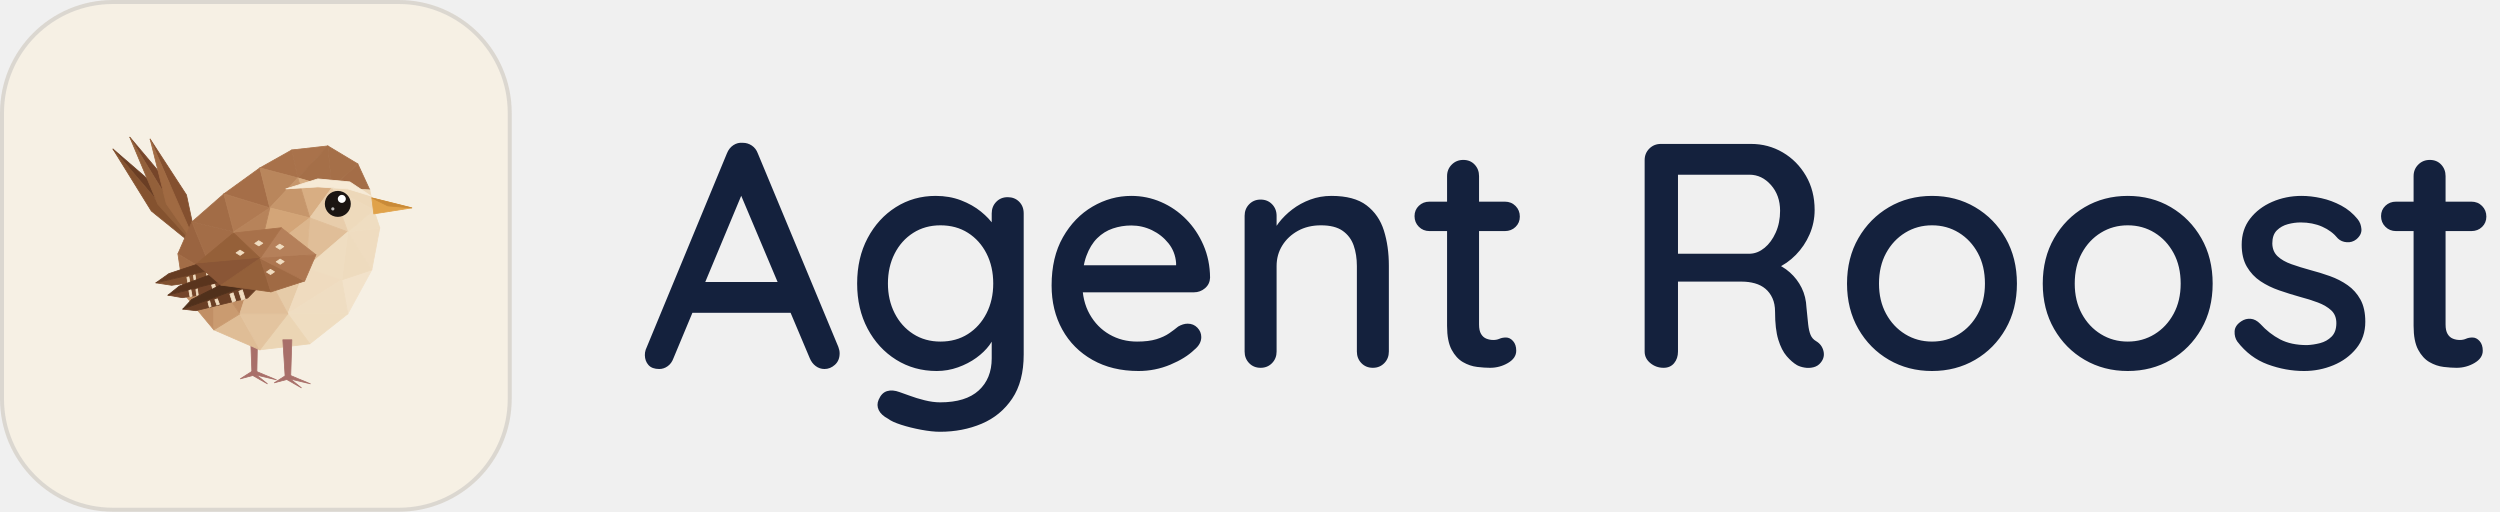
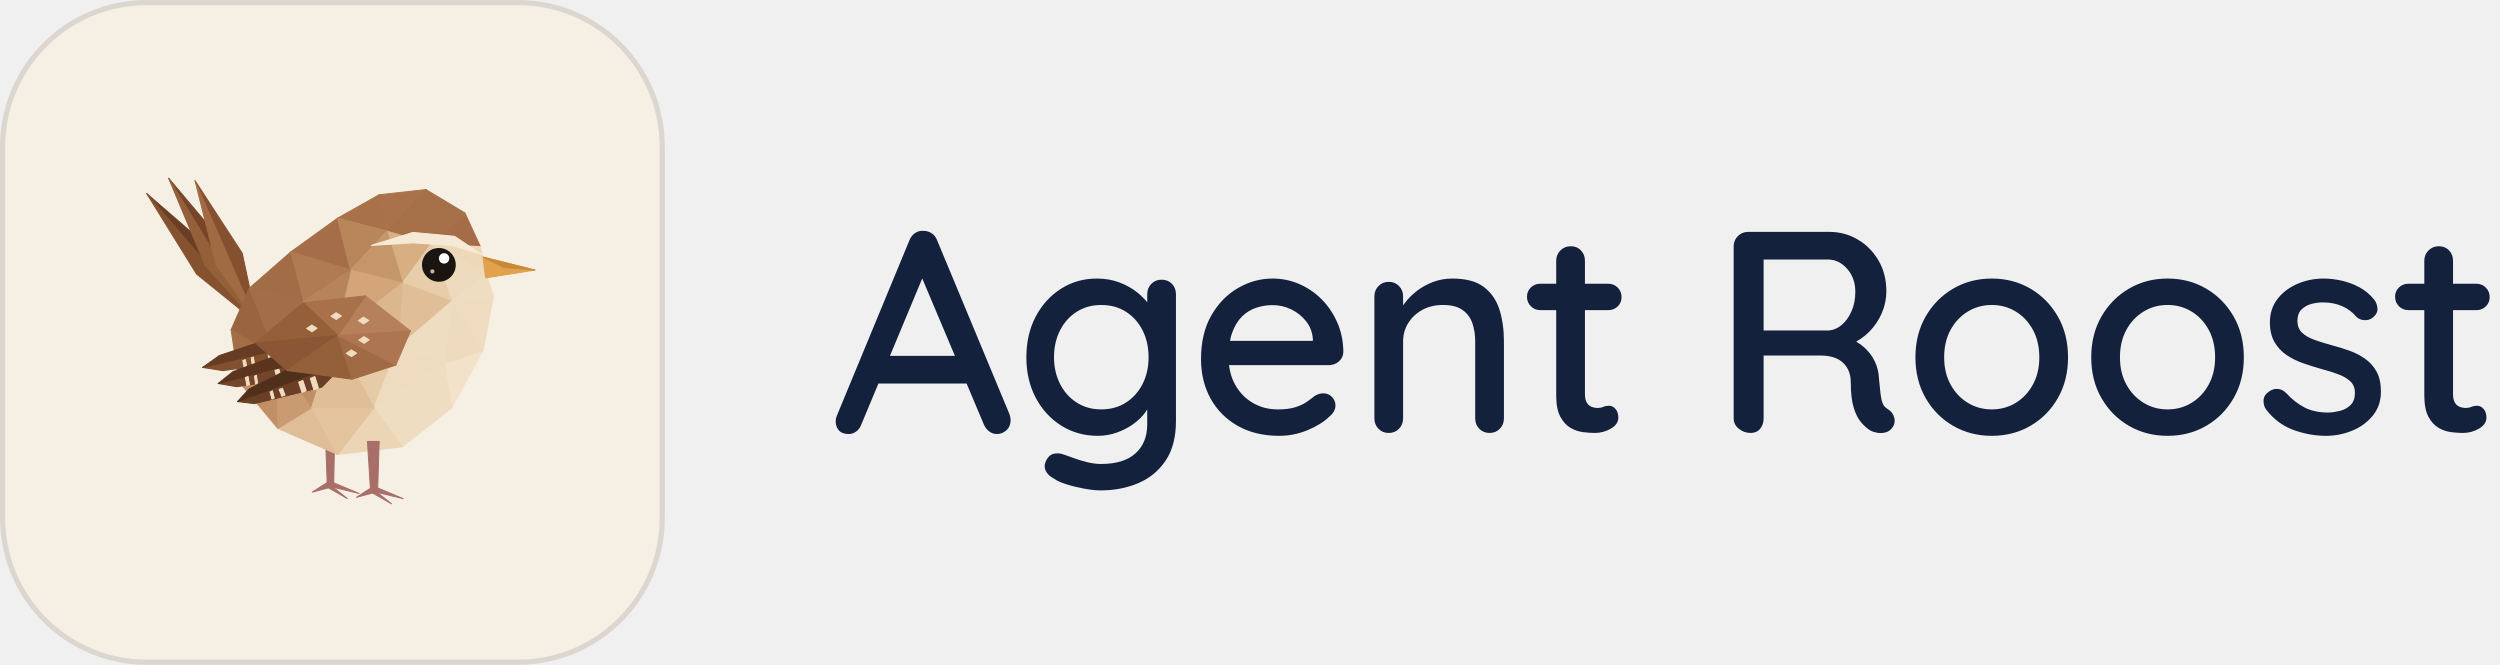
- <svg xmlns="http://www.w3.org/2000/svg" width="469" height="96" viewBox="0 0 469 96">
+ <svg xmlns="http://www.w3.org/2000/svg" width="361" height="96" viewBox="0 0 361 96">
  <defs />
  <g transform="translate(0 0)">
    <g>
      <g transform="scale(0.1875)">
        <defs>
          <clipPath id="icorner">
            <rect width="512" height="512" rx="113" />
          </clipPath>
        </defs>
        <g clip-path="url(#icorner)">
          <rect width="512" height="512" fill="#F6F0E4" />
          <g id="Group">
            <g id="g1">
              <path id="path1" fill="#6a3e24" stroke="#6a3e24" stroke-width="0.8" stroke-linejoin="round" d="M 197.992 248.788 L 168.143 196.818 L 113.058 149.157 Z" />
              <path id="path2" fill="#84522f" stroke="#84522f" stroke-width="0.8" stroke-linejoin="round" d="M 197.992 248.788 L 113.058 149.157 L 151.401 211.09 Z" />
              <path id="path3" fill="#764529" stroke="#764529" stroke-width="0.8" stroke-linejoin="round" d="M 197.992 248.788 L 176.742 192.894 L 129.909 137.322 Z" />
              <path id="path4" fill="#93603a" stroke="#93603a" stroke-width="0.8" stroke-linejoin="round" d="M 197.992 248.788 L 129.909 137.322 L 157.967 204.362 Z" />
              <path id="path5" fill="#84502f" stroke="#84502f" stroke-width="0.8" stroke-linejoin="round" d="M 197.992 248.788 L 186.577 195.077 L 150.218 139.199 Z" />
              <path id="path6" fill="#a06a42" stroke="#a06a42" stroke-width="0.8" stroke-linejoin="round" d="M 197.992 248.788 L 150.218 139.199 L 166.41 203.869 Z" />
            </g>
            <g id="g2">
              <path id="path7" fill="#a86f69" stroke="#a86f69" stroke-width="0.8" stroke-linejoin="round" d="M 250 318 L 258 318 L 257 372 L 252 372 Z" />
              <path id="path8" fill="#a86f69" stroke="#a86f69" stroke-width="0.8" stroke-linejoin="round" d="M 252.5 370 L 276.5 380 L 255.5 375 Z" />
              <path id="path9" fill="#a86f69" stroke="#a86f69" stroke-width="0.8" stroke-linejoin="round" d="M 252.5 372 L 267.5 384 L 253.5 376 Z" />
              <path id="path10" fill="#a86f69" stroke="#a86f69" stroke-width="0.8" stroke-linejoin="round" d="M 254.5 370 L 240.5 379 L 255.5 375 Z" />
            </g>
            <g id="g3">
              <path id="path11" fill="#a46d47" stroke="#a46d47" stroke-width="0.8" stroke-linejoin="round" d="M 370 190 L 358 164 L 332 188 Z" />
              <path id="path12" fill="#a56f48" stroke="#a56f48" stroke-width="0.8" stroke-linejoin="round" d="M 358 164 L 328 146 L 332 188 Z" />
              <path id="path13" fill="#edd8b9" stroke="#edd8b9" stroke-width="0.8" stroke-linejoin="round" d="M 370 190 L 374 210 L 332 188 Z" />
              <path id="path14" fill="#a9724b" stroke="#a9724b" stroke-width="0.8" stroke-linejoin="round" d="M 328 146 L 292 150 L 298 178 Z" />
              <path id="path15" fill="#a56f48" stroke="#a56f48" stroke-width="0.8" stroke-linejoin="round" d="M 328 146 L 332 188 L 298 178 Z" />
              <path id="path16" fill="#a8714a" stroke="#a8714a" stroke-width="0.8" stroke-linejoin="round" d="M 292 150 L 260 168 L 298 178 Z" />
              <path id="path17" fill="#efdcc0" stroke="#efdcc0" stroke-width="0.8" stroke-linejoin="round" d="M 372 270 L 380 228 L 348 232 Z" />
              <path id="path18" fill="#efddc1" stroke="#efddc1" stroke-width="0.8" stroke-linejoin="round" d="M 380 228 L 374 210 L 348 232 Z" />
              <path id="path19" fill="#eedabc" stroke="#eedabc" stroke-width="0.8" stroke-linejoin="round" d="M 374 210 L 332 188 L 348 232 Z" />
              <path id="path20" fill="#d8ae83" stroke="#d8ae83" stroke-width="0.8" stroke-linejoin="round" d="M 332 188 L 298 178 L 310 218 Z" />
              <path id="path21" fill="#e8cdab" stroke="#e8cdab" stroke-width="0.8" stroke-linejoin="round" d="M 332 188 L 348 232 L 310 218 Z" />
              <path id="path22" fill="#a56e48" stroke="#a56e48" stroke-width="0.8" stroke-linejoin="round" d="M 260 168 L 224 194 L 270 208 Z" />
              <path id="path23" fill="#b9865c" stroke="#b9865c" stroke-width="0.8" stroke-linejoin="round" d="M 260 168 L 298 178 L 270 208 Z" />
              <path id="path24" fill="#c6966b" stroke="#c6966b" stroke-width="0.8" stroke-linejoin="round" d="M 298 178 L 310 218 L 270 208 Z" />
              <path id="path25" fill="#a26c46" stroke="#a26c46" stroke-width="0.8" stroke-linejoin="round" d="M 224 194 L 192 222 L 234 232 Z" />
              <path id="path26" fill="#b07a52" stroke="#b07a52" stroke-width="0.8" stroke-linejoin="round" d="M 224 194 L 270 208 L 234 232 Z" />
              <path id="path27" fill="#9a6440" stroke="#9a6440" stroke-width="0.8" stroke-linejoin="round" d="M 192 222 L 178 254 L 214 276 Z" />
              <path id="path28" fill="#a36d47" stroke="#a36d47" stroke-width="0.8" stroke-linejoin="round" d="M 192 222 L 234 232 L 214 276 Z" />
              <path id="path29" fill="#a36d47" stroke="#a36d47" stroke-width="0.8" stroke-linejoin="round" d="M 178 254 L 184 294 L 214 276 Z" />
              <path id="path30" fill="#c18f65" stroke="#c18f65" stroke-width="0.8" stroke-linejoin="round" d="M 184 294 L 214 330 L 214 276 Z" />
              <path id="path31" fill="#d3a578" stroke="#d3a578" stroke-width="0.8" stroke-linejoin="round" d="M 310 218 L 270 208 L 258 258 Z" />
              <path id="path32" fill="#b7835a" stroke="#b7835a" stroke-width="0.8" stroke-linejoin="round" d="M 270 208 L 234 232 L 258 258 Z" />
              <path id="path33" fill="#c19065" stroke="#c19065" stroke-width="0.8" stroke-linejoin="round" d="M 234 232 L 214 276 L 258 258 Z" />
              <path id="path34" fill="#e0be98" stroke="#e0be98" stroke-width="0.8" stroke-linejoin="round" d="M 348 232 L 310 218 L 306 268 Z" />
              <path id="path35" fill="#dcb68d" stroke="#dcb68d" stroke-width="0.8" stroke-linejoin="round" d="M 310 218 L 258 258 L 306 268 Z" />
              <path id="path36" fill="#f2e2ca" stroke="#f2e2ca" stroke-width="0.8" stroke-linejoin="round" d="M 348 314 L 372 270 L 342 280 Z" />
              <path id="path37" fill="#eedbbe" stroke="#eedbbe" stroke-width="0.8" stroke-linejoin="round" d="M 372 270 L 348 232 L 342 280 Z" />
              <path id="path38" fill="#efddc1" stroke="#efddc1" stroke-width="0.8" stroke-linejoin="round" d="M 348 232 L 306 268 L 342 280 Z" />
              <path id="path39" fill="#efddc1" stroke="#efddc1" stroke-width="0.8" stroke-linejoin="round" d="M 310 344 L 348 314 L 288 314 Z" />
              <path id="path40" fill="#ebd5b4" stroke="#ebd5b4" stroke-width="0.8" stroke-linejoin="round" d="M 260 350 L 310 344 L 288 314 Z" />
              <path id="path41" fill="#e6cba8" stroke="#e6cba8" stroke-width="0.8" stroke-linejoin="round" d="M 258 258 L 306 268 L 288 314 Z" />
              <path id="path42" fill="#efdbbf" stroke="#efdbbf" stroke-width="0.8" stroke-linejoin="round" d="M 306 268 L 342 280 L 288 314 Z" />
              <path id="path43" fill="#efddc2" stroke="#efddc2" stroke-width="0.8" stroke-linejoin="round" d="M 348 314 L 342 280 L 288 314 Z" />
              <path id="path44" fill="#dfbd96" stroke="#dfbd96" stroke-width="0.8" stroke-linejoin="round" d="M 214 330 L 260 350 L 240 314 Z" />
              <path id="path45" fill="#e3c49f" stroke="#e3c49f" stroke-width="0.8" stroke-linejoin="round" d="M 260 350 L 288 314 L 240 314 Z" />
              <path id="path46" fill="#ca9b70" stroke="#ca9b70" stroke-width="0.8" stroke-linejoin="round" d="M 214 330 L 214 276 L 240 314 Z" />
              <path id="path47" fill="#c18f65" stroke="#c18f65" stroke-width="0.8" stroke-linejoin="round" d="M 214 276 L 258 258 L 240 314 Z" />
              <path id="path48" fill="#e0be98" stroke="#e0be98" stroke-width="0.8" stroke-linejoin="round" d="M 258 258 L 288 314 L 240 314 Z" />
            </g>
            <g id="g4">
              <path id="path49" fill="#80502f" stroke="#80502f" stroke-width="0.8" stroke-linejoin="round" d="M 292 237 L 237.958 275.979 L 171.779 285.439 L 156 283 L 300 249 Z" />
              <path id="path50" fill="#663c22" stroke="#663c22" stroke-width="0.8" stroke-linejoin="round" d="M 300 249 L 156 283 L 169.021 273.761 L 232.442 252.621 L 308 261 Z" />
              <path id="path53" fill="#f0dcc0" stroke="#f0dcc0" stroke-width="0.8" stroke-linejoin="round" d="M 211.19 279.425 L 209.582 272.612 L 206.467 273.348 L 208.076 280.16 Z" />
              <path id="Path-copy-4" fill="#f0dcc0" stroke="#f0dcc0" stroke-width="0.8" stroke-linejoin="round" d="M 196 280.56 L 195.137 275 L 193.467 275.6 L 194.33 281.16 Z" />
              <path id="Path-copy-5" fill="#f0dcc0" stroke="#f0dcc0" stroke-width="0.8" stroke-linejoin="round" d="M 190 282.56 L 188.978 277 L 187 277.6 L 188.022 283.16 Z" />
              <path id="path54" fill="#74452a" stroke="#74452a" stroke-width="0.8" stroke-linejoin="round" d="M 290.116 251.324 L 242.116 288.601 L 182.467 297.823 L 168.044 295.354 L 297.259 261.953 Z" />
              <path id="path55" fill="#5a341d" stroke="#5a341d" stroke-width="0.8" stroke-linejoin="round" d="M 297.259 261.953 L 168.044 295.354 L 179.464 286.205 L 236.109 265.365 L 304.402 272.582 Z" />
              <path id="path58" fill="#f0dcc0" stroke="#f0dcc0" stroke-width="0.8" stroke-linejoin="round" d="M 216.59 291.182 L 214.838 284.405 L 211.74 285.206 L 213.492 291.983 Z" />
              <path id="Path-copy-2" fill="#f0dcc0" stroke="#f0dcc0" stroke-width="0.8" stroke-linejoin="round" d="M 198.31 295.015 L 197.476 289 L 196 289.711 L 196.835 295.725 Z" />
              <path id="Path-copy-3" fill="#f0dcc0" stroke="#f0dcc0" stroke-width="0.8" stroke-linejoin="round" d="M 192.176 296.235 L 191.028 290 L 189 290.737 L 190.147 296.972 Z" />
              <path id="path59" fill="#6a3f25" stroke="#6a3f25" stroke-width="0.8" stroke-linejoin="round" d="M 285.238 259.665 L 247.739 298.188 L 195.997 310.842 L 182.887 309.275 L 293.263 268.643 Z" />
              <path id="path60" fill="#50301b" stroke="#50301b" stroke-width="0.8" stroke-linejoin="round" d="M 293.263 268.643 L 182.887 309.275 L 191.852 299.581 L 239.448 275.666 L 301.288 277.62 Z" />
              <path id="path61" fill="#f0dcc0" stroke="#f0dcc0" stroke-width="0.8" stroke-linejoin="round" d="M 245.222 298.855 L 242.447 290 L 239 291.49 L 241.775 300.345 Z" />
              <path id="path62" fill="#f0dcc0" stroke="#f0dcc0" stroke-width="0.8" stroke-linejoin="round" d="M 235.834 300.956 L 233.232 293 L 230 294.339 L 232.603 302.295 Z" />
              <path id="path63" fill="#f0dcc0" stroke="#f0dcc0" stroke-width="0.8" stroke-linejoin="round" d="M 219.506 304.319 L 217.496 299 L 215 299.895 L 217.01 305.214 Z" />
              <path id="Path-copy" fill="#f0dcc0" stroke="#f0dcc0" stroke-width="0.8" stroke-linejoin="round" d="M 211.209 306.472 L 209.777 301 L 208 301.921 L 209.431 307.393 Z" />
            </g>
            <g id="g5">
              <path id="path64" fill="#b5805a" stroke="#b5805a" stroke-width="0.798" stroke-linejoin="round" d="M 316.098 254.913 L 281.458 227.867 L 260.293 258.361 Z" />
              <path id="path65" fill="#a8714a" stroke="#a8714a" stroke-width="0.798" stroke-linejoin="round" d="M 281.458 227.867 L 233.684 233.102 L 260.293 258.361 Z" />
              <path id="path66" fill="#956039" stroke="#956039" stroke-width="0.798" stroke-linejoin="round" d="M 233.684 233.102 L 196.559 264.012 L 260.293 258.361 Z" />
              <path id="path67" fill="#8a5636" stroke="#8a5636" stroke-width="0.798" stroke-linejoin="round" d="M 196.559 264.012 L 221.069 285.333 L 260.293 258.361 Z" />
              <path id="path68" fill="#94603a" stroke="#94603a" stroke-width="0.798" stroke-linejoin="round" d="M 221.069 285.333 L 271.15 292.015 L 260.293 258.361 Z" />
              <path id="path69" fill="#a06a44" stroke="#a06a44" stroke-width="0.798" stroke-linejoin="round" d="M 271.15 292.015 L 304.804 281.159 L 260.293 258.361 Z" />
              <path id="path70" fill="#ad7650" stroke="#ad7650" stroke-width="0.798" stroke-linejoin="round" d="M 304.804 281.159 L 316.098 254.913 L 260.293 258.361 Z" />
              <path id="path71" fill="#f0dcc0" stroke="#f0dcc0" stroke-width="0.798" stroke-linejoin="round" d="M 266.641 272.17 L 270.563 269.473 L 274.62 271.962 L 270.698 274.66 Z" />
              <path id="path72" fill="#f0dcc0" stroke="#f0dcc0" stroke-width="0.798" stroke-linejoin="round" d="M 276.356 261.936 L 280.278 259.239 L 284.336 261.728 L 280.413 264.426 Z" />
              <path id="path73" fill="#f0dcc0" stroke="#f0dcc0" stroke-width="0.798" stroke-linejoin="round" d="M 275.967 246.974 L 279.889 244.277 L 283.946 246.767 L 280.024 249.464 Z" />
              <path id="path74" fill="#f0dcc0" stroke="#f0dcc0" stroke-width="0.798" stroke-linejoin="round" d="M 254.916 243.529 L 258.839 240.832 L 262.896 243.322 L 258.974 246.019 Z" />
              <path id="path75" fill="#f0dcc0" stroke="#f0dcc0" stroke-width="0.798" stroke-linejoin="round" d="M 236.198 252.999 L 240.121 250.302 L 244.178 252.792 L 240.255 255.489 Z" />
            </g>
            <g id="g6">
              <path id="path76" fill="#e0a24a" stroke="#e0a24a" stroke-width="0.8" stroke-linejoin="round" d="M 372 198 L 412 208 L 374 214 Z" />
              <path id="path77" fill="#c98a38" stroke="#c98a38" stroke-width="0.8" stroke-linejoin="round" d="M 372 198 L 412 208 L 388 206 Z" />
            </g>
            <path id="path78" fill="#f6ead6" stroke="#f6ead6" stroke-width="0.8" stroke-linejoin="round" d="M 371 196 L 350 182 L 318 179 L 286 189 L 318 187 L 348 189 Z" />
            <g id="g7">
              <path id="path79" fill="#1b1512" stroke="none" d="M 351 204 C 351 211.18 345.18 217 338 217 C 330.82 217 325 211.18 325 204 C 325 196.82 330.82 191 338 191 C 345.18 191 351 196.82 351 204 Z" />
              <path id="path80" fill="#ffffff" stroke="none" d="M 346 199 C 346 201.209 344.209 203 342 203 C 339.791 203 338 201.209 338 199 C 338 196.791 339.791 195 342 195 C 344.209 195 346 196.791 346 199 Z" />
              <path id="path81" fill="#ffffff" stroke="none" opacity="0.7" d="M 334.6 209 C 334.6 209.884 333.884 210.6 333 210.6 C 332.116 210.6 331.4 209.884 331.4 209 C 331.4 208.116 332.116 207.4 333 207.4 C 333.884 207.4 334.6 208.116 334.6 209 Z" />
            </g>
            <g id="Group-copy">
              <path id="path51" fill="#a86f69" stroke="#a86f69" stroke-width="0.8" stroke-linejoin="round" d="M 283 340 L 292 340 L 290.875 376 L 285.25 376 Z" />
              <path id="path52" fill="#a86f69" stroke="#a86f69" stroke-width="0.8" stroke-linejoin="round" d="M 286.5 374 L 310.5 384 L 289.5 379 Z" />
              <path id="path56" fill="#a86f69" stroke="#a86f69" stroke-width="0.8" stroke-linejoin="round" d="M 286.5 376 L 301.5 388 L 287.5 380 Z" />
              <path id="path57" fill="#a86f69" stroke="#a86f69" stroke-width="0.8" stroke-linejoin="round" d="M 288.5 374 L 274.5 383 L 289.5 379 Z" />
            </g>
          </g>
        </g>
        <rect x="2" y="2" width="508" height="508" rx="111" fill="none" stroke="#14213D" stroke-opacity="0.12" stroke-width="4" />
      </g>
    </g>
-     <path d="M139.845 34.83 126.33 67.23Q125.985 68.175 125.257 68.7Q124.53 69.225 123.675 69.225Q122.31 69.225 121.65 68.475Q120.99 67.725 120.975 66.63Q120.96 66.165 121.125 65.625L136.365 28.785Q136.77 27.765 137.58 27.233Q138.39 26.7 139.35 26.79Q140.28 26.79 141.053 27.315Q141.825 27.84 142.17 28.785L157.275 65.085Q157.515 65.715 157.515 66.285Q157.515 67.635 156.637 68.43Q155.76 69.225 154.68 69.225Q153.765 69.225 153.03 68.677Q152.295 68.13 151.905 67.185L138.315 34.98ZM128.745 58.68 131.43 52.905H148.44L149.445 58.68Z M175.545 36.75Q178.11 36.75 180.27 37.575Q182.43 38.4 184.02 39.69Q185.61 40.98 186.51 42.353Q187.41 43.725 187.41 44.79L186.045 44.82V40.035Q186.045 38.745 186.892 37.868Q187.74 36.99 189.045 36.99Q190.35 36.99 191.197 37.845Q192.045 38.7 192.045 40.035V66.51Q192.045 71.58 189.885 74.782Q187.725 77.985 184.155 79.493Q180.585 81.0 176.34 81.0Q174.84 81.0 172.793 80.618Q170.745 80.235 169.035 79.68Q167.325 79.125 166.65 78.585Q165.3 77.88 164.85 76.927Q164.4 75.975 164.835 74.985Q165.39 73.68 166.417 73.373Q167.445 73.065 168.765 73.56Q169.35 73.74 170.618 74.22Q171.885 74.7 173.452 75.09Q175.02 75.48 176.37 75.48Q181.17 75.48 183.607 73.252Q186.045 71.025 186.045 67.23V61.83L186.735 62.25Q186.555 63.48 185.603 64.763Q184.65 66.045 183.15 67.132Q181.65 68.22 179.722 68.91Q177.795 69.6 175.725 69.6Q171.495 69.6 168.113 67.485Q164.73 65.37 162.765 61.665Q160.8 57.96 160.8 53.19Q160.8 48.375 162.765 44.67Q164.73 40.965 168.067 38.858Q171.405 36.75 175.545 36.75ZM176.43 42.27Q173.535 42.27 171.308 43.695Q169.08 45.12 167.827 47.588Q166.575 50.055 166.575 53.19Q166.575 56.265 167.827 58.74Q169.08 61.215 171.308 62.648Q173.535 64.08 176.43 64.08Q179.37 64.08 181.59 62.662Q183.81 61.245 185.07 58.778Q186.33 56.31 186.33 53.19Q186.33 50.025 185.07 47.558Q183.81 45.09 181.59 43.68Q179.37 42.27 176.43 42.27Z M213.585 69.6Q208.635 69.6 204.96 67.522Q201.285 65.445 199.283 61.822Q197.28 58.2 197.28 53.55Q197.28 48.24 199.41 44.498Q201.54 40.755 204.968 38.752Q208.395 36.75 212.235 36.75Q215.16 36.75 217.808 37.898Q220.455 39.045 222.502 41.115Q224.55 43.185 225.765 45.983Q226.98 48.78 227.01 52.095Q226.965 53.295 226.065 54.068Q225.165 54.84 223.965 54.84H200.655L199.215 49.77H221.775L220.635 50.805V49.32Q220.47 47.22 219.21 45.645Q217.95 44.07 216.113 43.185Q214.275 42.3 212.235 42.3Q210.435 42.3 208.77 42.862Q207.105 43.425 205.83 44.692Q204.555 45.96 203.798 48.03Q203.04 50.1 203.04 53.145Q203.04 56.49 204.42 58.943Q205.8 61.395 208.125 62.737Q210.45 64.08 213.315 64.08Q215.49 64.08 216.93 63.638Q218.37 63.195 219.338 62.528Q220.305 61.86 221.025 61.26Q221.955 60.72 222.81 60.72Q223.905 60.72 224.633 61.477Q225.36 62.235 225.36 63.24Q225.36 64.56 224.04 65.625Q222.405 67.215 219.563 68.407Q216.72 69.6 213.585 69.6Z M249.765 36.75Q254.04 36.75 256.365 38.52Q258.69 40.29 259.62 43.253Q260.55 46.215 260.55 49.845V65.955Q260.55 67.245 259.695 68.123Q258.84 69.0 257.55 69.0Q256.245 69.0 255.398 68.123Q254.55 67.245 254.55 65.955V49.905Q254.55 47.775 253.95 46.058Q253.35 44.34 251.888 43.305Q250.425 42.27 247.815 42.27Q245.355 42.27 243.488 43.305Q241.62 44.34 240.555 46.058Q239.49 47.775 239.49 49.905V65.955Q239.49 67.245 238.635 68.123Q237.78 69.0 236.49 69.0Q235.185 69.0 234.338 68.123Q233.49 67.245 233.49 65.955V40.485Q233.49 39.195 234.345 38.317Q235.2 37.44 236.49 37.44Q237.795 37.44 238.643 38.317Q239.49 39.195 239.49 40.485V43.89L238.44 44.475Q238.845 43.17 239.895 41.797Q240.945 40.425 242.445 39.278Q243.945 38.13 245.812 37.44Q247.68 36.75 249.765 36.75Z M268.17 37.83H282.315Q283.515 37.83 284.317 38.64Q285.12 39.45 285.12 40.635Q285.12 41.79 284.317 42.57Q283.515 43.35 282.315 43.35H268.17Q266.985 43.35 266.175 42.54Q265.365 41.73 265.365 40.545Q265.365 39.39 266.175 38.61Q266.985 37.83 268.17 37.83ZM274.515 30.0Q275.82 30.0 276.645 30.878Q277.47 31.755 277.47 33.045V60.885Q277.47 62.01 277.845 62.647Q278.22 63.285 278.843 63.532Q279.465 63.78 280.14 63.78Q280.785 63.78 281.31 63.547Q281.835 63.315 282.525 63.315Q283.26 63.315 283.852 63.983Q284.445 64.65 284.445 65.79Q284.445 67.185 282.9 68.093Q281.355 69.0 279.525 69.0Q278.49 69.0 277.11 68.835Q275.73 68.67 274.455 67.935Q273.18 67.2 272.325 65.602Q271.47 64.005 271.47 61.14V33.045Q271.47 31.755 272.348 30.878Q273.225 30.0 274.515 30.0Z M312.09 69.0Q310.68 69.0 309.608 68.123Q308.535 67.245 308.535 65.955V30.045Q308.535 28.755 309.413 27.878Q310.29 27.0 311.58 27.0H328.5Q331.725 27.0 334.44 28.59Q337.155 30.18 338.79 32.977Q340.425 35.775 340.425 39.39Q340.425 41.79 339.48 43.965Q338.535 46.14 336.9 47.812Q335.265 49.485 333.21 50.37L332.565 49.215Q334.425 49.89 335.798 51.12Q337.17 52.35 337.988 54.0Q338.805 55.65 338.895 57.72Q339.075 59.58 339.21 60.817Q339.345 62.055 339.66 62.82Q339.975 63.585 340.71 64.005Q341.79 64.65 342.082 65.843Q342.375 67.035 341.58 68.01Q341.055 68.685 340.223 68.895Q339.39 69.105 338.55 68.963Q337.71 68.82 337.125 68.505Q336.15 67.935 335.183 66.817Q334.215 65.7 333.608 63.72Q333.0 61.74 333.0 58.485Q333.0 57.015 332.513 55.943Q332.025 54.87 331.192 54.172Q330.36 53.475 329.212 53.153Q328.065 52.83 326.715 52.83H313.98L314.79 51.615V65.955Q314.79 67.245 314.07 68.123Q313.35 69.0 312.09 69.0ZM314.01 47.595H328.35Q329.76 47.535 331.035 46.492Q332.31 45.45 333.128 43.627Q333.945 41.805 333.945 39.54Q333.945 36.645 332.235 34.71Q330.525 32.775 328.2 32.775H314.175L314.79 31.23V48.84Z M378.375 53.205Q378.375 58.005 376.252 61.71Q374.13 65.415 370.53 67.507Q366.93 69.6 362.445 69.6Q357.975 69.6 354.368 67.507Q350.76 65.415 348.63 61.71Q346.5 58.005 346.5 53.205Q346.5 48.39 348.63 44.685Q350.76 40.98 354.368 38.865Q357.975 36.75 362.445 36.75Q366.93 36.75 370.53 38.865Q374.13 40.98 376.252 44.685Q378.375 48.39 378.375 53.205ZM372.375 53.205Q372.375 49.935 371.055 47.49Q369.735 45.045 367.485 43.657Q365.235 42.27 362.445 42.27Q359.67 42.27 357.413 43.657Q355.155 45.045 353.827 47.49Q352.5 49.935 352.5 53.205Q352.5 56.415 353.827 58.86Q355.155 61.305 357.413 62.692Q359.67 64.08 362.445 64.08Q365.235 64.08 367.485 62.692Q369.735 61.305 371.055 58.86Q372.375 56.415 372.375 53.205Z M415.095 53.205Q415.095 58.005 412.972 61.71Q410.85 65.415 407.25 67.507Q403.65 69.6 399.165 69.6Q394.695 69.6 391.087 67.507Q387.48 65.415 385.35 61.71Q383.22 58.005 383.22 53.205Q383.22 48.39 385.35 44.685Q387.48 40.98 391.087 38.865Q394.695 36.75 399.165 36.75Q403.65 36.75 407.25 38.865Q410.85 40.98 412.972 44.685Q415.095 48.39 415.095 53.205ZM409.095 53.205Q409.095 49.935 407.775 47.49Q406.455 45.045 404.205 43.657Q401.955 42.27 399.165 42.27Q396.39 42.27 394.132 43.657Q391.875 45.045 390.548 47.49Q389.22 49.935 389.22 53.205Q389.22 56.415 390.548 58.86Q391.875 61.305 394.132 62.692Q396.39 64.08 399.165 64.08Q401.955 64.08 404.205 62.692Q406.455 61.305 407.775 58.86Q409.095 56.415 409.095 53.205Z M419.715 64.065Q419.16 63.255 419.212 62.153Q419.265 61.05 420.495 60.255Q421.29 59.73 422.228 59.805Q423.165 59.88 424.02 60.75Q425.715 62.61 427.763 63.675Q429.81 64.74 432.795 64.74Q433.965 64.695 435.233 64.373Q436.5 64.05 437.4 63.157Q438.3 62.265 438.3 60.615Q438.3 59.115 437.34 58.222Q436.38 57.33 434.827 56.745Q433.275 56.16 431.43 55.68Q429.51 55.14 427.575 54.472Q425.64 53.805 424.065 52.755Q422.49 51.705 421.515 50.04Q420.54 48.375 420.54 45.9Q420.54 43.065 422.115 41.025Q423.69 38.985 426.263 37.867Q428.835 36.75 431.79 36.75Q433.545 36.75 435.48 37.178Q437.415 37.605 439.215 38.565Q441.015 39.525 442.305 41.13Q442.92 41.895 443.003 42.968Q443.085 44.04 442.035 44.91Q441.27 45.51 440.265 45.443Q439.26 45.375 438.6 44.745Q437.445 43.32 435.645 42.525Q433.845 41.73 431.595 41.73Q430.425 41.73 429.21 42.053Q427.995 42.375 427.14 43.215Q426.285 44.055 426.285 45.675Q426.315 47.175 427.283 48.082Q428.25 48.99 429.885 49.567Q431.52 50.145 433.44 50.67Q435.285 51.15 437.108 51.803Q438.93 52.455 440.423 53.505Q441.915 54.555 442.822 56.198Q443.73 57.84 443.73 60.36Q443.73 63.285 442.043 65.362Q440.355 67.44 437.738 68.52Q435.12 69.6 432.24 69.6Q428.805 69.6 425.43 68.362Q422.055 67.125 419.715 64.065Z M449.49 37.83H463.635Q464.835 37.83 465.638 38.64Q466.44 39.45 466.44 40.635Q466.44 41.79 465.638 42.57Q464.835 43.35 463.635 43.35H449.49Q448.305 43.35 447.495 42.54Q446.685 41.73 446.685 40.545Q446.685 39.39 447.495 38.61Q448.305 37.83 449.49 37.83ZM455.835 30.0Q457.14 30.0 457.965 30.878Q458.79 31.755 458.79 33.045V60.885Q458.79 62.01 459.165 62.647Q459.54 63.285 460.163 63.532Q460.785 63.78 461.46 63.78Q462.105 63.78 462.63 63.547Q463.155 63.315 463.845 63.315Q464.58 63.315 465.173 63.983Q465.765 64.65 465.765 65.79Q465.765 67.185 464.22 68.093Q462.675 69.0 460.845 69.0Q459.81 69.0 458.43 68.835Q457.05 68.67 455.775 67.935Q454.5 67.2 453.645 65.602Q452.79 64.005 452.79 61.14V33.045Q452.79 31.755 453.668 30.878Q454.545 30.0 455.835 30.0Z" fill="#14213D" />
+     <path d="M133.72 38.895 124.376 61.294Q124.138 61.948 123.635 62.311Q123.132 62.674 122.541 62.674Q121.597 62.674 121.141 62.155Q120.684 61.637 120.674 60.88Q120.664 60.558 120.778 60.185L131.314 34.716Q131.594 34.011 132.154 33.643Q132.714 33.275 133.377 33.337Q134.02 33.337 134.554 33.7Q135.088 34.063 135.327 34.716L145.77 59.811Q145.935 60.247 145.935 60.641Q145.935 61.574 145.329 62.124Q144.722 62.674 143.976 62.674Q143.343 62.674 142.835 62.295Q142.327 61.917 142.057 61.263L132.662 38.999ZM126.046 55.383 127.902 51.391H139.662L140.356 55.383Z M158.4 40.222Q160.174 40.222 161.667 40.793Q163.16 41.363 164.259 42.255Q165.359 43.147 165.981 44.096Q166.603 45.045 166.603 45.781L165.659 45.802V42.494Q165.659 41.602 166.245 40.995Q166.831 40.388 167.733 40.388Q168.636 40.388 169.221 40.979Q169.807 41.571 169.807 42.494V60.797Q169.807 64.302 168.314 66.516Q166.821 68.73 164.353 69.772Q161.885 70.814 158.95 70.814Q157.913 70.814 156.497 70.55Q155.082 70.285 153.9 69.902Q152.718 69.518 152.251 69.145Q151.318 68.657 151.006 67.999Q150.695 67.34 150.996 66.656Q151.38 65.754 152.09 65.541Q152.8 65.328 153.713 65.671Q154.117 65.795 154.994 66.127Q155.87 66.459 156.954 66.728Q158.037 66.998 158.971 66.998Q162.289 66.998 163.974 65.458Q165.659 63.918 165.659 61.294V57.561L166.136 57.852Q166.012 58.702 165.353 59.589Q164.695 60.475 163.658 61.227Q162.621 61.979 161.288 62.456Q159.956 62.933 158.525 62.933Q155.6 62.933 153.262 61.471Q150.923 60.009 149.565 57.447Q148.207 54.886 148.207 51.588Q148.207 48.259 149.565 45.698Q150.923 43.136 153.231 41.679Q155.538 40.222 158.4 40.222ZM159.012 44.039Q157.011 44.039 155.471 45.024Q153.931 46.009 153.065 47.715Q152.199 49.421 152.199 51.588Q152.199 53.714 153.065 55.425Q153.931 57.136 155.471 58.126Q157.011 59.117 159.012 59.117Q161.045 59.117 162.579 58.137Q164.114 57.157 164.985 55.451Q165.856 53.745 165.856 51.588Q165.856 49.4 164.985 47.694Q164.114 45.988 162.579 45.013Q161.045 44.039 159.012 44.039Z M184.699 62.933Q181.277 62.933 178.736 61.497Q176.195 60.06 174.811 57.556Q173.427 55.052 173.427 51.837Q173.427 48.166 174.899 45.579Q176.372 42.991 178.741 41.607Q181.111 40.222 183.765 40.222Q185.788 40.222 187.618 41.016Q189.448 41.809 190.864 43.24Q192.279 44.671 193.119 46.605Q193.959 48.539 193.98 50.831Q193.949 51.661 193.327 52.195Q192.704 52.729 191.875 52.729H175.76L174.764 49.224H190.361L189.573 49.939V48.913Q189.459 47.461 188.588 46.372Q187.716 45.283 186.446 44.671Q185.176 44.059 183.765 44.059Q182.521 44.059 181.37 44.448Q180.219 44.837 179.337 45.713Q178.456 46.59 177.932 48.021Q177.409 49.452 177.409 51.557Q177.409 53.869 178.363 55.565Q179.317 57.26 180.924 58.189Q182.531 59.117 184.512 59.117Q186.016 59.117 187.011 58.811Q188.007 58.505 188.676 58.043Q189.345 57.582 189.842 57.167Q190.485 56.794 191.076 56.794Q191.833 56.794 192.336 57.317Q192.839 57.841 192.839 58.536Q192.839 59.449 191.927 60.185Q190.796 61.284 188.831 62.108Q186.866 62.933 184.699 62.933Z M209.711 40.222Q212.667 40.222 214.274 41.446Q215.881 42.67 216.524 44.718Q217.167 46.766 217.167 49.276V60.413Q217.167 61.305 216.576 61.911Q215.985 62.518 215.093 62.518Q214.191 62.518 213.605 61.911Q213.019 61.305 213.019 60.413V49.317Q213.019 47.844 212.605 46.657Q212.19 45.47 211.179 44.754Q210.168 44.039 208.363 44.039Q206.663 44.039 205.371 44.754Q204.08 45.47 203.344 46.657Q202.608 47.844 202.608 49.317V60.413Q202.608 61.305 202.017 61.911Q201.426 62.518 200.534 62.518Q199.632 62.518 199.046 61.911Q198.46 61.305 198.46 60.413V42.805Q198.46 41.913 199.051 41.306Q199.642 40.699 200.534 40.699Q201.436 40.699 202.022 41.306Q202.608 41.913 202.608 42.805V45.159L201.882 45.563Q202.162 44.661 202.888 43.712Q203.614 42.763 204.651 41.97Q205.688 41.177 206.979 40.699Q208.27 40.222 209.711 40.222Z M222.435 40.969H232.214Q233.044 40.969 233.599 41.529Q234.154 42.089 234.154 42.908Q234.154 43.707 233.599 44.246Q233.044 44.785 232.214 44.785H222.435Q221.616 44.785 221.056 44.225Q220.496 43.665 220.496 42.846Q220.496 42.048 221.056 41.508Q221.616 40.969 222.435 40.969ZM226.822 35.556Q227.724 35.556 228.294 36.163Q228.865 36.769 228.865 37.661V56.908Q228.865 57.686 229.124 58.126Q229.383 58.567 229.814 58.738Q230.244 58.909 230.711 58.909Q231.157 58.909 231.52 58.749Q231.882 58.588 232.36 58.588Q232.868 58.588 233.277 59.049Q233.687 59.511 233.687 60.299Q233.687 61.263 232.619 61.891Q231.551 62.518 230.285 62.518Q229.57 62.518 228.616 62.404Q227.662 62.29 226.78 61.782Q225.899 61.274 225.308 60.169Q224.717 59.065 224.717 57.084V37.661Q224.717 36.769 225.323 36.163Q225.93 35.556 226.822 35.556Z M252.799 62.518Q251.824 62.518 251.083 61.911Q250.341 61.305 250.341 60.413V35.587Q250.341 34.695 250.948 34.089Q251.554 33.482 252.446 33.482H264.144Q266.373 33.482 268.25 34.581Q270.127 35.68 271.258 37.614Q272.388 39.548 272.388 42.048Q272.388 43.707 271.735 45.21Q271.081 46.714 269.951 47.87Q268.821 49.027 267.4 49.638L266.954 48.84Q268.24 49.307 269.189 50.157Q270.138 51.007 270.703 52.148Q271.268 53.289 271.33 54.72Q271.455 56.006 271.548 56.861Q271.641 57.717 271.859 58.246Q272.077 58.774 272.585 59.065Q273.332 59.511 273.534 60.335Q273.736 61.16 273.186 61.834Q272.823 62.3 272.248 62.445Q271.672 62.591 271.092 62.492Q270.511 62.394 270.106 62.176Q269.432 61.782 268.764 61.009Q268.095 60.237 267.675 58.868Q267.255 57.499 267.255 55.249Q267.255 54.232 266.918 53.491Q266.581 52.749 266.005 52.267Q265.43 51.785 264.636 51.562Q263.843 51.339 262.91 51.339H254.106L254.665 50.499V60.413Q254.665 61.305 254.168 61.911Q253.67 62.518 252.799 62.518ZM254.126 47.72H264.04Q265.015 47.679 265.896 46.958Q266.778 46.237 267.343 44.977Q267.908 43.717 267.908 42.151Q267.908 40.15 266.726 38.812Q265.544 37.474 263.936 37.474H254.24L254.665 36.406V48.581Z M298.624 51.598Q298.624 54.917 297.157 57.478Q295.689 60.04 293.201 61.486Q290.712 62.933 287.611 62.933Q284.521 62.933 282.027 61.486Q279.533 60.04 278.06 57.478Q276.588 54.917 276.588 51.598Q276.588 48.27 278.06 45.708Q279.533 43.147 282.027 41.685Q284.521 40.222 287.611 40.222Q290.712 40.222 293.201 41.685Q295.689 43.147 297.157 45.708Q298.624 48.27 298.624 51.598ZM294.476 51.598Q294.476 49.338 293.564 47.647Q292.651 45.957 291.095 44.998Q289.54 44.039 287.611 44.039Q285.693 44.039 284.132 44.998Q282.571 45.957 281.654 47.647Q280.736 49.338 280.736 51.598Q280.736 53.818 281.654 55.508Q282.571 57.198 284.132 58.157Q285.693 59.117 287.611 59.117Q289.54 59.117 291.095 58.157Q292.651 57.198 293.564 55.508Q294.476 53.818 294.476 51.598Z M324.01 51.598Q324.01 54.917 322.543 57.478Q321.075 60.04 318.586 61.486Q316.098 62.933 312.997 62.933Q309.907 62.933 307.413 61.486Q304.919 60.04 303.446 57.478Q301.974 54.917 301.974 51.598Q301.974 48.27 303.446 45.708Q304.919 43.147 307.413 41.685Q309.907 40.222 312.997 40.222Q316.098 40.222 318.586 41.685Q321.075 43.147 322.543 45.708Q324.01 48.27 324.01 51.598ZM319.862 51.598Q319.862 49.338 318.949 47.647Q318.037 45.957 316.481 44.998Q314.926 44.039 312.997 44.039Q311.079 44.039 309.518 44.998Q307.957 45.957 307.039 47.647Q306.122 49.338 306.122 51.598Q306.122 53.818 307.039 55.508Q307.957 57.198 309.518 58.157Q311.079 59.117 312.997 59.117Q314.926 59.117 316.481 58.157Q318.037 57.198 318.949 55.508Q319.862 53.818 319.862 51.598Z M327.204 59.106Q326.82 58.546 326.857 57.784Q326.893 57.022 327.743 56.472Q328.293 56.109 328.941 56.161Q329.589 56.213 330.18 56.815Q331.352 58.1 332.768 58.837Q334.183 59.573 336.247 59.573Q337.056 59.542 337.932 59.319Q338.808 59.096 339.43 58.479Q340.052 57.862 340.052 56.721Q340.052 55.684 339.389 55.067Q338.725 54.45 337.652 54.046Q336.579 53.641 335.303 53.309Q333.976 52.936 332.638 52.475Q331.3 52.013 330.211 51.287Q329.122 50.561 328.448 49.41Q327.774 48.259 327.774 46.548Q327.774 44.588 328.863 43.178Q329.952 41.768 331.731 40.995Q333.509 40.222 335.552 40.222Q336.765 40.222 338.103 40.518Q339.441 40.814 340.685 41.477Q341.929 42.141 342.821 43.251Q343.246 43.779 343.304 44.521Q343.361 45.262 342.635 45.864Q342.106 46.279 341.411 46.232Q340.716 46.185 340.26 45.75Q339.461 44.765 338.217 44.215Q336.973 43.665 335.417 43.665Q334.608 43.665 333.768 43.888Q332.928 44.111 332.337 44.692Q331.746 45.273 331.746 46.393Q331.767 47.43 332.436 48.057Q333.105 48.684 334.235 49.084Q335.365 49.483 336.693 49.846Q337.968 50.178 339.228 50.629Q340.488 51.08 341.52 51.806Q342.552 52.532 343.179 53.667Q343.806 54.803 343.806 56.545Q343.806 58.567 342.64 60.003Q341.473 61.44 339.664 62.186Q337.854 62.933 335.863 62.933Q333.488 62.933 331.155 62.077Q328.822 61.222 327.204 59.106Z M347.789 40.969H357.568Q358.397 40.969 358.952 41.529Q359.507 42.089 359.507 42.908Q359.507 43.707 358.952 44.246Q358.397 44.785 357.568 44.785H347.789Q346.969 44.785 346.409 44.225Q345.849 43.665 345.849 42.846Q345.849 42.048 346.409 41.508Q346.969 40.969 347.789 40.969ZM352.175 35.556Q353.077 35.556 353.648 36.163Q354.218 36.769 354.218 37.661V56.908Q354.218 57.686 354.477 58.126Q354.736 58.567 355.167 58.738Q355.597 58.909 356.064 58.909Q356.51 58.909 356.873 58.749Q357.236 58.588 357.713 58.588Q358.221 58.588 358.63 59.049Q359.04 59.511 359.04 60.299Q359.04 61.263 357.972 61.891Q356.904 62.518 355.639 62.518Q354.923 62.518 353.969 62.404Q353.015 62.29 352.134 61.782Q351.252 61.274 350.661 60.169Q350.07 59.065 350.07 57.084V37.661Q350.07 36.769 350.677 36.163Q351.283 35.556 352.175 35.556Z" fill="#14213D" />
  </g>
</svg>
